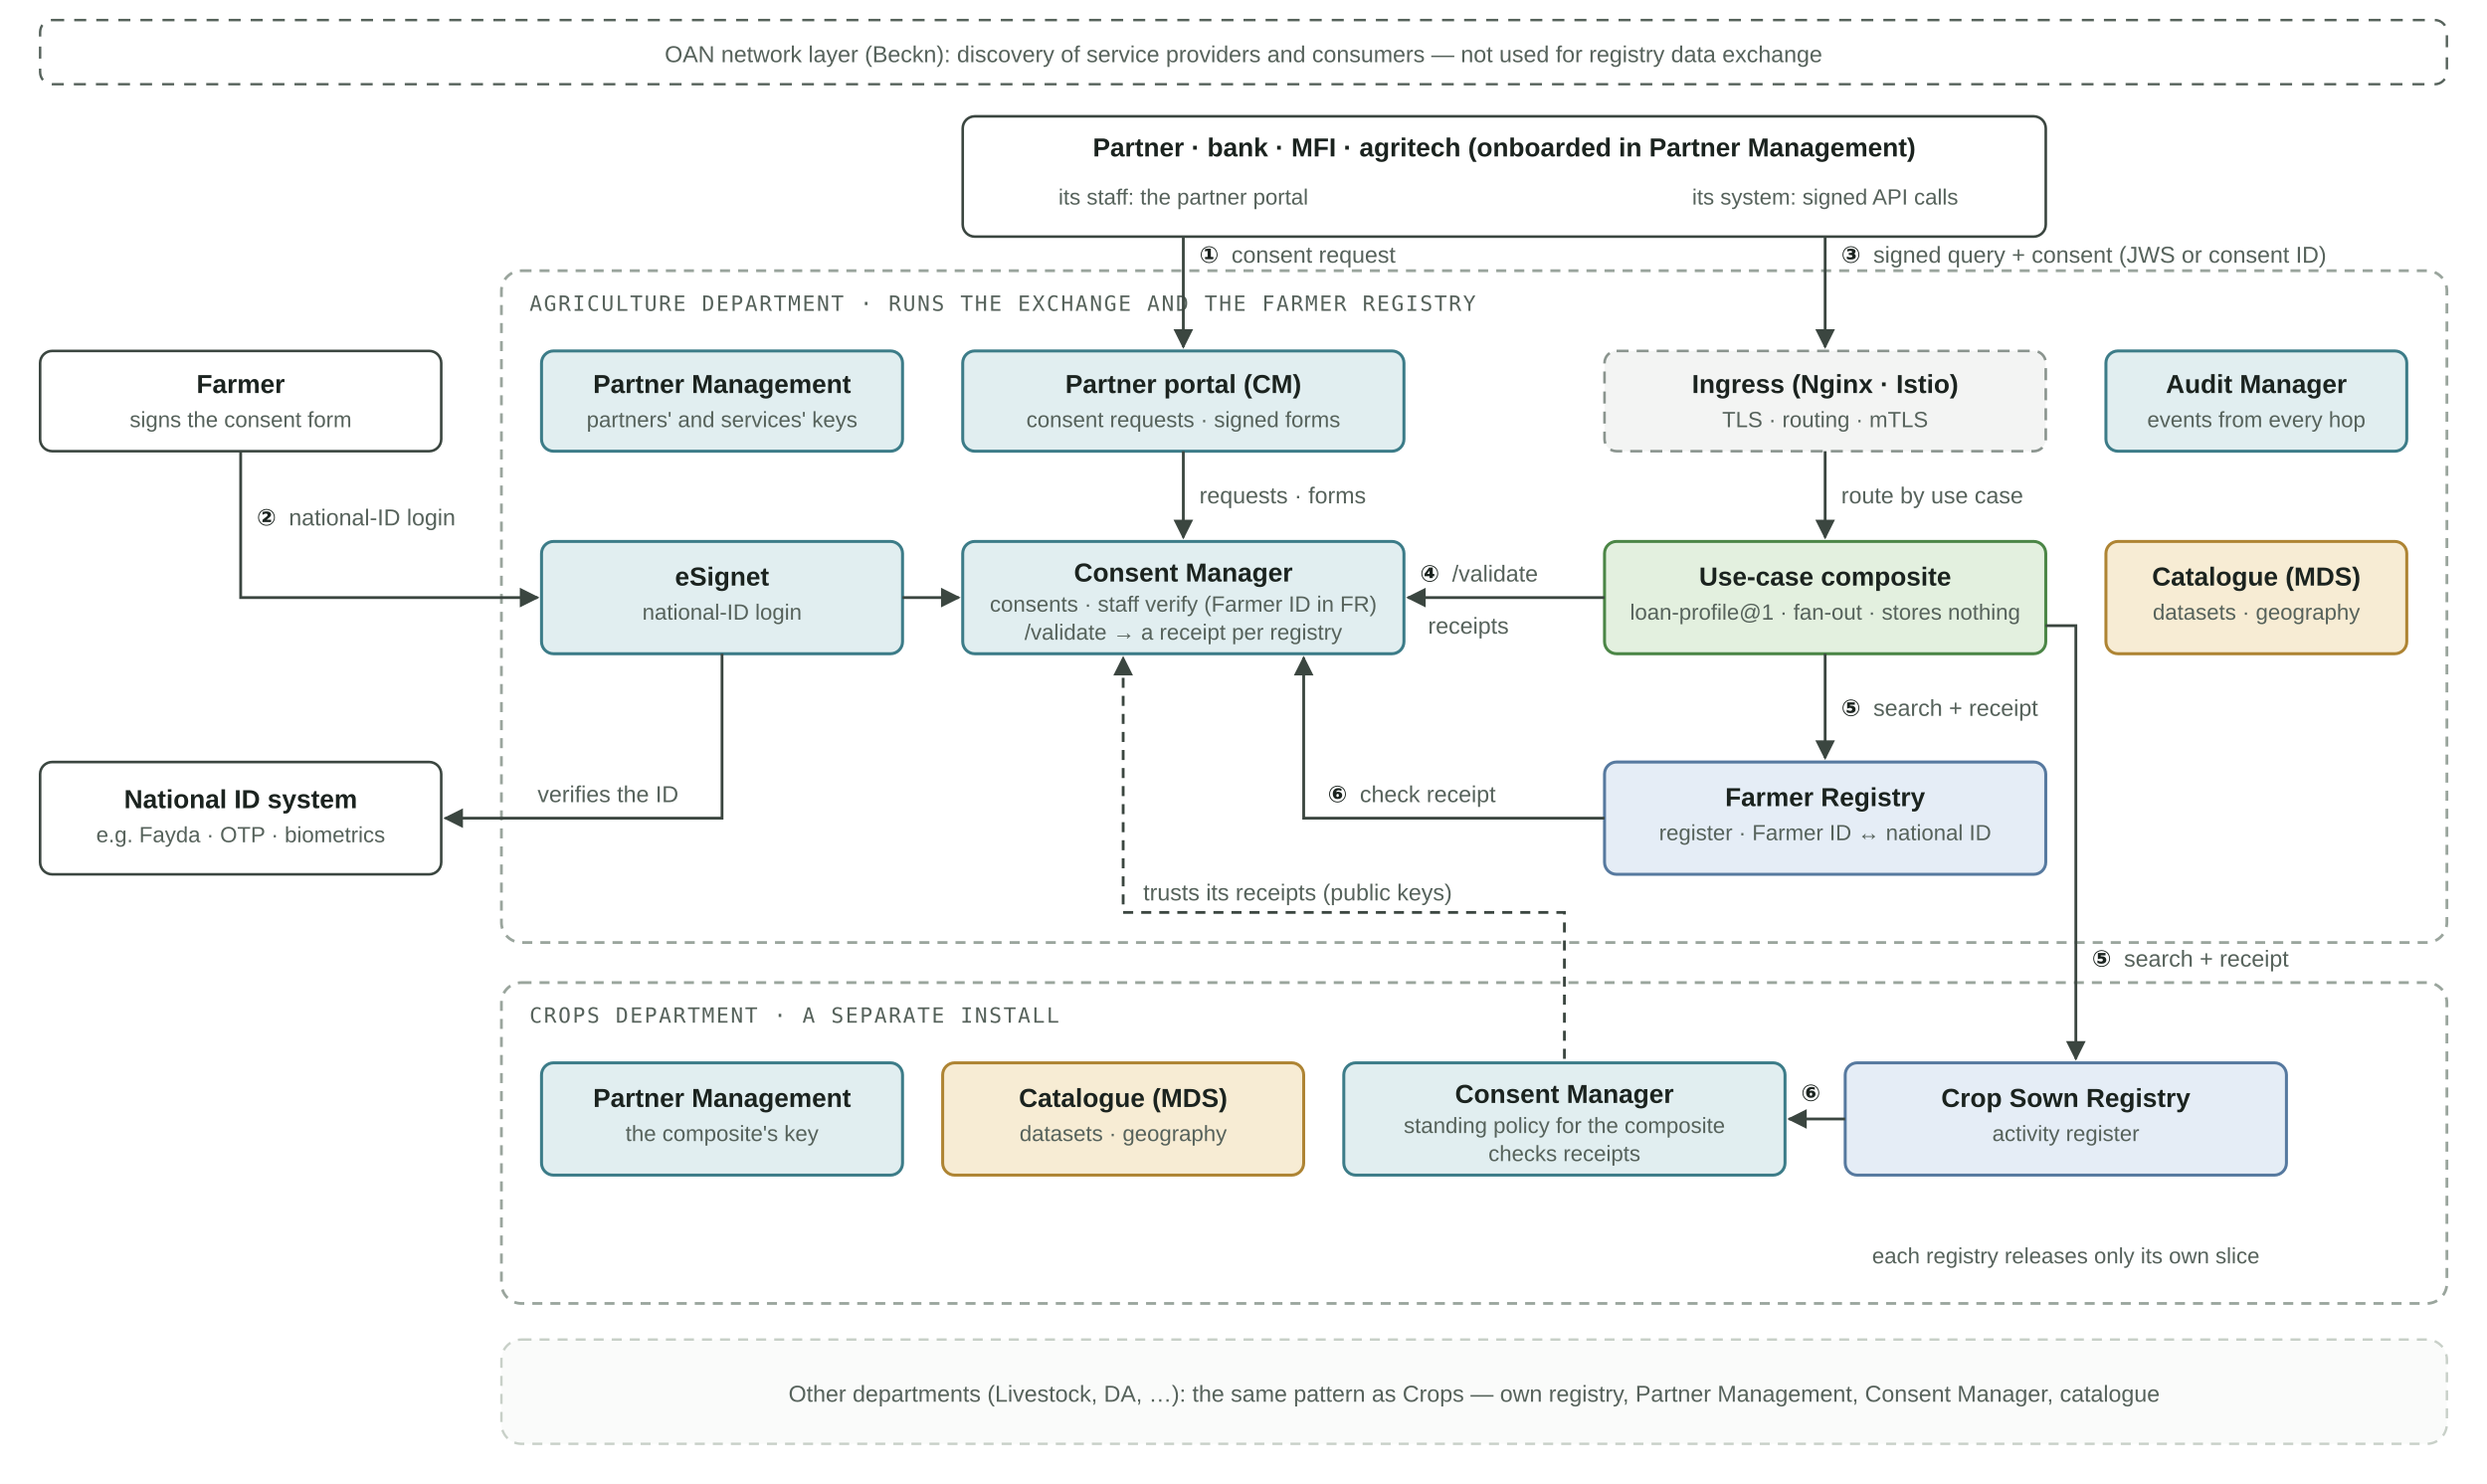
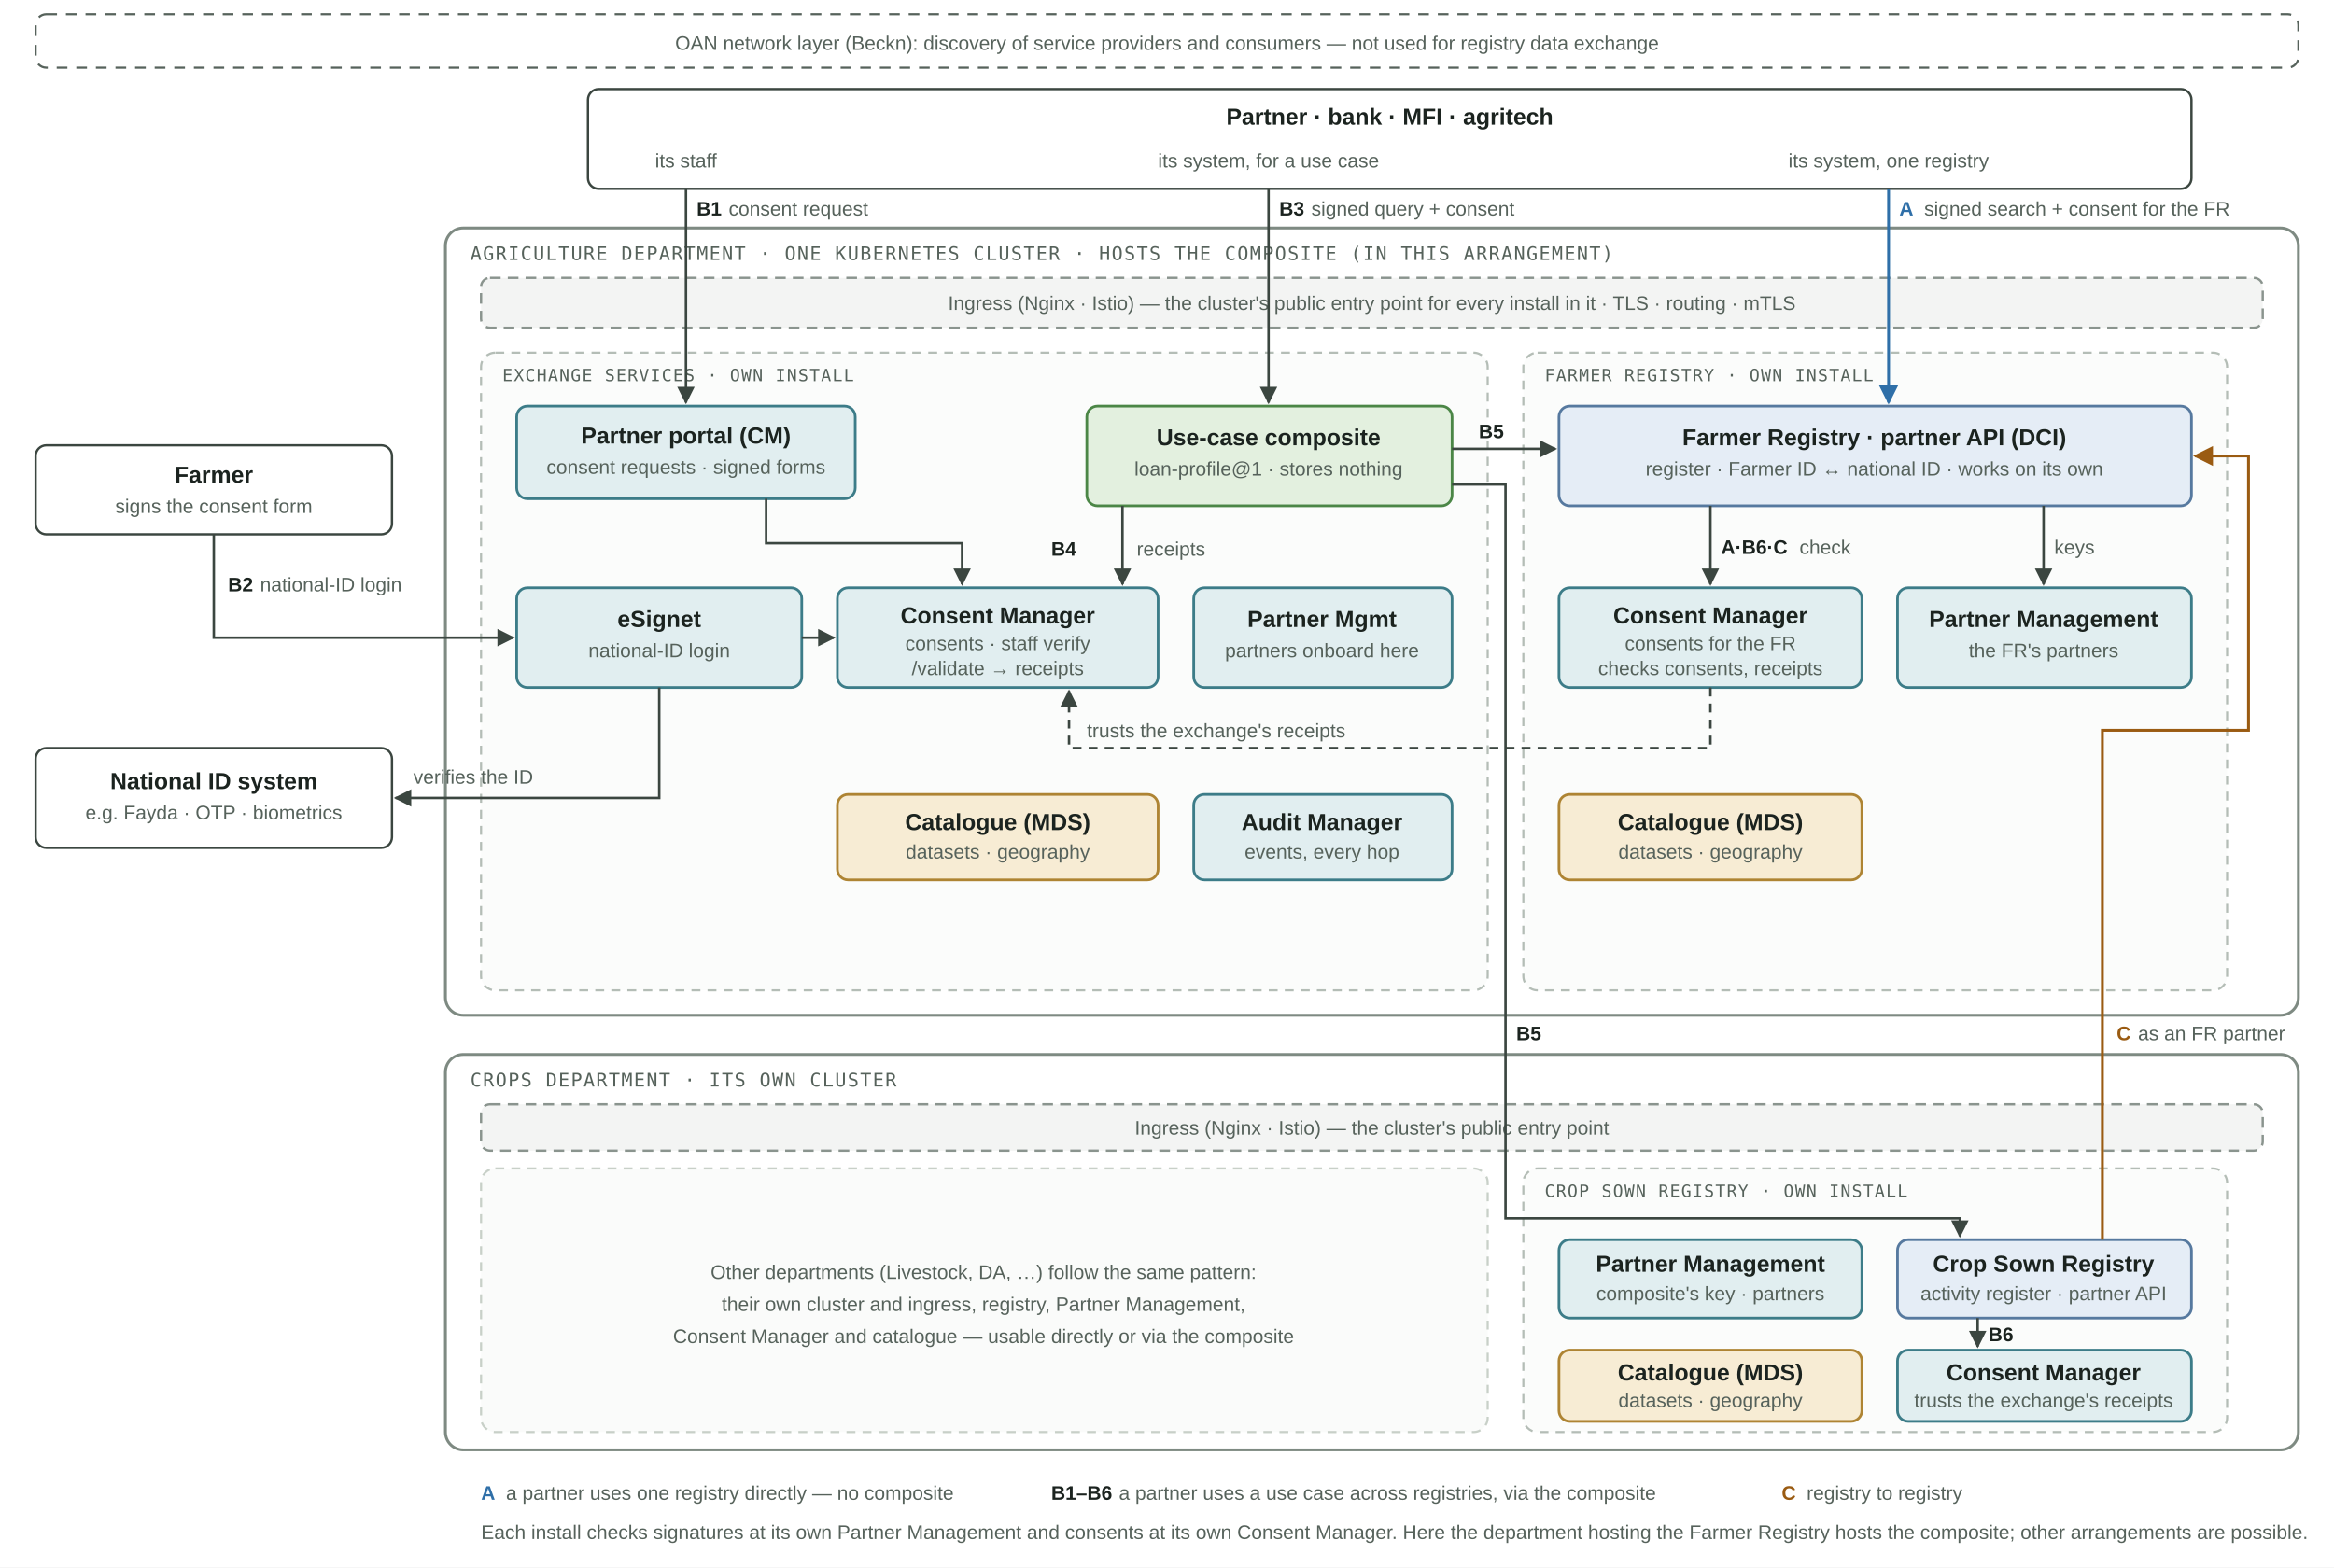
- <svg xmlns="http://www.w3.org/2000/svg" width="1240" height="740" viewBox="0 0 1240 740" role="img" aria-label="Agri Stack across departments. A partner's staff collect a farmer's consent in the Consent Manager's partner portal; the farmer logs in with the national ID through eSignet. The partner's system sends a signed query with the consent through the ingress to the use-case composite in the Agriculture Department. The composite asks the department's Consent Manager for one receipt per registry, then searches the Farmer Registry (Agriculture Department) and the Crop Sown Registry (Crops Department) with those receipts. Each registry checks its receipt at its own department's Consent Manager, which trusts the Agriculture Department's Consent Manager. Each department has its own Partner Management, Consent Manager and catalogue.">
+ <svg xmlns="http://www.w3.org/2000/svg" width="1310" height="880" viewBox="0 0 1310 880" role="img" aria-label="Agri Stack across departments. Each department runs its own Kubernetes cluster behind its own ingress. In the Agriculture Department, which hosts the composite in this arrangement, the exchange services (partner portal, Consent Manager, Partner Management, eSignet, use-case composite) and the Farmer Registry are separate installs, each with its own Partner Management and Consent Manager. Path A: a partner calls the Farmer Registry directly with a consent for it. Path B: a partner's staff collect consent in the partner portal, the farmer logs in with the national ID, the partner's system queries the composite, which gets a receipt per registry from the exchange Consent Manager and searches the Farmer Registry and the Crop Sown Registry; each registry checks its receipt at its own Consent Manager, which trusts the exchange's receipts. Path C: the Crop Sown Registry calls the Farmer Registry as one of its partners.">
  <style>
text{font-family:'Public Sans','Helvetica Neue',Arial,sans-serif;fill:#1B231F}
- .t{font-size:13px;font-weight:600} .s{font-size:11px;fill:#56625B} .lbl{font-size:11.5px;fill:#56625B}
- .cap{font-size:10.5px;letter-spacing:.08em;fill:#56625B;font-family:'JetBrains Mono',Menlo,monospace}
- .n{font-size:11.5px;font-weight:700;fill:#1B231F}
+ .t{font-size:13px;font-weight:600} .s{font-size:11px;fill:#56625B} .lbl{font-size:11px;fill:#56625B}
+ .cap{font-size:10.5px;letter-spacing:.07em;fill:#56625B;font-family:'JetBrains Mono',Menlo,monospace}
+ .cap2{font-size:9.5px;letter-spacing:.07em;fill:#56625B;font-family:'JetBrains Mono',Menlo,monospace}
+ .n{font-size:11px;font-weight:700;fill:#1B231F}
.l1{fill:#E5EDF6;stroke:#56799F;stroke-width:1.5} .l2{fill:#F7ECD4;stroke:#AE8433;stroke-width:1.5}
.dpi{fill:#E1EEF0;stroke:#3C7C88;stroke-width:1.5} .uc{fill:#E3F0DF;stroke:#4B8646;stroke-width:1.5}
.plain{fill:#FFFFFF;stroke:#3B4640;stroke-width:1.3}
.infra{fill:#F3F4F3;stroke:#8A948E;stroke-width:1.3;stroke-dasharray:6 4}
- .dept{fill:none;stroke:#9AA59D;stroke-width:1.4;stroke-dasharray:5 4}
+ .cluster{fill:none;stroke:#7E8A82;stroke-width:1.6}
+ .ns{fill:#FBFCFB;stroke:#B4BDB6;stroke-width:1.2;stroke-dasharray:5 4}
.faint{fill:#FAFBFA;stroke:#C8D0C8;stroke-width:1.2;stroke-dasharray:5 4}
.band{fill:none;stroke:#56625B;stroke-width:1.2;stroke-dasharray:6 5}
.ar{stroke:#3B4640;stroke-width:1.4;fill:none} .ar.d{stroke-dasharray:5 4}
+ .arA{stroke:#2F6FA8;stroke-width:1.6;fill:none} .arC{stroke:#9A5B12;stroke-width:1.6;fill:none}
+ .nA{font-size:11px;font-weight:700;fill:#2F6FA8} .nC{font-size:11px;font-weight:700;fill:#9A5B12}
</style>
  <rect width="100%" height="100%" fill="#FFFFFF" />
  <defs>
    <marker id="a1" viewBox="0 0 10 10" refX="9" refY="5" markerWidth="7" markerHeight="7" orient="auto-start-reverse">
      <path d="M0,0 L10,5 L0,10 z" fill="#3B4640" />
    </marker>
+     <marker id="aA" viewBox="0 0 10 10" refX="9" refY="5" markerWidth="7" markerHeight="7" orient="auto-start-reverse">
+       <path d="M0,0 L10,5 L0,10 z" fill="#2F6FA8" />
+     </marker>
+     <marker id="aC" viewBox="0 0 10 10" refX="9" refY="5" markerWidth="7" markerHeight="7" orient="auto-start-reverse">
+       <path d="M0,0 L10,5 L0,10 z" fill="#9A5B12" />
+     </marker>
  </defs>
-   <rect class="band" x="20" y="10" width="1200" height="32" rx="6" />
-   <text class="lbl" x="620" y="31" text-anchor="middle">OAN network layer (Beckn): discovery of service providers and consumers — not used for registry data exchange</text>
-   <rect class="plain" x="480" y="58" width="540" height="60" rx="6" />
-   <text class="t" x="750" y="78" text-anchor="middle">Partner · bank · MFI · agritech (onboarded in Partner Management)</text>
-   <text class="s" x="590" y="102" text-anchor="middle">its staff: the partner portal</text>
-   <text class="s" x="910" y="102" text-anchor="middle">its system: signed API calls</text>
-   <rect class="plain" x="20" y="175" width="200" height="50" rx="6" />
-   <text class="t" x="120" y="196" text-anchor="middle">Farmer</text>
-   <text class="s" x="120" y="213" text-anchor="middle">signs the consent form</text>
-   <rect class="plain" x="20" y="380" width="200" height="56" rx="6" />
-   <text class="t" x="120" y="403" text-anchor="middle">National ID system</text>
-   <text class="s" x="120" y="420" text-anchor="middle">e.g. Fayda · OTP · biometrics</text>
-   <rect class="dept" x="250" y="135" width="970" height="335" rx="10" />
-   <text class="cap" x="264" y="155">AGRICULTURE DEPARTMENT · RUNS THE EXCHANGE AND THE FARMER REGISTRY</text>
-   <rect class="dpi" x="270" y="175" width="180" height="50" rx="6" />
-   <text class="t" x="360" y="196" text-anchor="middle">Partner Management</text>
-   <text class="s" x="360" y="213" text-anchor="middle">partners' and services' keys</text>
-   <rect class="dpi" x="480" y="175" width="220" height="50" rx="6" />
-   <text class="t" x="590" y="196" text-anchor="middle">Partner portal (CM)</text>
-   <text class="s" x="590" y="213" text-anchor="middle">consent requests · signed forms</text>
-   <rect class="infra" x="800" y="175" width="220" height="50" rx="6" />
-   <text class="t" x="910" y="196" text-anchor="middle">Ingress (Nginx · Istio)</text>
-   <text class="s" x="910" y="213" text-anchor="middle">TLS · routing · mTLS</text>
-   <rect class="dpi" x="1050" y="175" width="150" height="50" rx="6" />
-   <text class="t" x="1125" y="196" text-anchor="middle">Audit Manager</text>
-   <text class="s" x="1125" y="213" text-anchor="middle">events from every hop</text>
-   <rect class="dpi" x="270" y="270" width="180" height="56" rx="6" />
-   <text class="t" x="360" y="292" text-anchor="middle">eSignet</text>
-   <text class="s" x="360" y="309" text-anchor="middle">national-ID login</text>
-   <rect class="dpi" x="480" y="270" width="220" height="56" rx="6" />
-   <text class="t" x="590" y="290" text-anchor="middle">Consent Manager</text>
-   <text class="s" x="590" y="305" text-anchor="middle">consents · staff verify (Farmer ID in FR)</text>
-   <text class="s" x="590" y="319" text-anchor="middle">/validate → a receipt per registry</text>
-   <rect class="uc" x="800" y="270" width="220" height="56" rx="6" />
-   <text class="t" x="910" y="292" text-anchor="middle">Use-case composite</text>
-   <text class="s" x="910" y="309" text-anchor="middle">loan-profile@1 · fan-out · stores nothing</text>
-   <rect class="l2" x="1050" y="270" width="150" height="56" rx="6" />
-   <text class="t" x="1125" y="292" text-anchor="middle">Catalogue (MDS)</text>
-   <text class="s" x="1125" y="309" text-anchor="middle">datasets · geography</text>
-   <rect class="l1" x="800" y="380" width="220" height="56" rx="6" />
-   <text class="t" x="910" y="402" text-anchor="middle">Farmer Registry</text>
-   <text class="s" x="910" y="419" text-anchor="middle">register · Farmer ID ↔ national ID</text>
-   <rect class="dept" x="250" y="490" width="970" height="160" rx="10" />
-   <text class="cap" x="264" y="510">CROPS DEPARTMENT · A SEPARATE INSTALL</text>
-   <rect class="dpi" x="270" y="530" width="180" height="56" rx="6" />
-   <text class="t" x="360" y="552" text-anchor="middle">Partner Management</text>
-   <text class="s" x="360" y="569" text-anchor="middle">the composite's key</text>
-   <rect class="l2" x="470" y="530" width="180" height="56" rx="6" />
-   <text class="t" x="560" y="552" text-anchor="middle">Catalogue (MDS)</text>
-   <text class="s" x="560" y="569" text-anchor="middle">datasets · geography</text>
-   <rect class="dpi" x="670" y="530" width="220" height="56" rx="6" />
-   <text class="t" x="780" y="550" text-anchor="middle">Consent Manager</text>
-   <text class="s" x="780" y="565" text-anchor="middle">standing policy for the composite</text>
-   <text class="s" x="780" y="579" text-anchor="middle">checks receipts</text>
-   <rect class="l1" x="920" y="530" width="220" height="56" rx="6" />
-   <text class="t" x="1030" y="552" text-anchor="middle">Crop Sown Registry</text>
-   <text class="s" x="1030" y="569" text-anchor="middle">activity register</text>
-   <text class="s" x="1030" y="630" text-anchor="middle">each registry releases only its own slice</text>
-   <rect class="faint" x="250" y="668" width="970" height="52" rx="10" />
-   <text class="lbl" x="735" y="699" text-anchor="middle">Other departments (Livestock, DA, …): the same pattern as Crops — own registry, Partner Management, Consent Manager, catalogue</text>
-   <line class="ar" x1="590" y1="118" x2="590" y2="173" marker-end="url(#a1)" />
-   <text class="n" x="598" y="131">①</text>
-   <text class="lbl" x="614" y="131">consent request</text>
-   <line class="ar" x1="590" y1="225" x2="590" y2="268" marker-end="url(#a1)" />
-   <text class="lbl" x="598" y="251">requests · forms</text>
-   <polyline class="ar" points="120,225 120,298 268,298" marker-end="url(#a1)" />
-   <text class="n" x="128" y="262">②</text>
-   <text class="lbl" x="144" y="262">national-ID login</text>
-   <polyline class="ar" points="360,326 360,408 222,408" marker-end="url(#a1)" />
-   <text class="lbl" x="268" y="400">verifies the ID</text>
-   <line class="ar" x1="450" y1="298" x2="478" y2="298" marker-end="url(#a1)" />
-   <line class="ar" x1="910" y1="118" x2="910" y2="173" marker-end="url(#a1)" />
-   <text class="n" x="918" y="131">③</text>
-   <text class="lbl" x="934" y="131">signed query + consent (JWS or consent ID)</text>
-   <line class="ar" x1="910" y1="225" x2="910" y2="268" marker-end="url(#a1)" />
-   <text class="lbl" x="918" y="251">route by use case</text>
-   <line class="ar" x1="800" y1="298" x2="702" y2="298" marker-end="url(#a1)" />
-   <text class="n" x="708" y="290">④</text>
-   <text class="lbl" x="724" y="290">/validate</text>
-   <text class="lbl" x="712" y="316">receipts</text>
-   <line class="ar" x1="910" y1="326" x2="910" y2="378" marker-end="url(#a1)" />
-   <text class="n" x="918" y="357">⑤</text>
-   <text class="lbl" x="934" y="357">search + receipt</text>
-   <polyline class="ar" points="1020,312 1035,312 1035,528" marker-end="url(#a1)" />
-   <text class="n" x="1043" y="482">⑤</text>
-   <text class="lbl" x="1059" y="482">search + receipt</text>
-   <polyline class="ar" points="800,408 650,408 650,328" marker-end="url(#a1)" />
-   <text class="n" x="662" y="400">⑥</text>
-   <text class="lbl" x="678" y="400">check receipt</text>
-   <line class="ar" x1="920" y1="558" x2="892" y2="558" marker-end="url(#a1)" />
-   <text class="n" x="898" y="549">⑥</text>
-   <polyline class="ar d" points="780,528 780,455 560,455 560,328" marker-end="url(#a1)" />
-   <text class="lbl" x="570" y="449">trusts its receipts (public keys)</text>
+   <rect class="band" x="20" y="8" width="1270" height="30" rx="6" />
+   <text class="lbl" x="655" y="28" text-anchor="middle">OAN network layer (Beckn): discovery of service providers and consumers — not used for registry data exchange</text>
+   <rect class="plain" x="330" y="50" width="900" height="56" rx="6" />
+   <text class="t" x="780" y="70" text-anchor="middle">Partner · bank · MFI · agritech</text>
+   <text class="s" x="385" y="94" text-anchor="middle">its staff</text>
+   <text class="s" x="712" y="94" text-anchor="middle">its system, for a use case</text>
+   <text class="s" x="1060" y="94" text-anchor="middle">its system, one registry</text>
+   <rect class="plain" x="20" y="250" width="200" height="50" rx="6" />
+   <text class="t" x="120" y="271" text-anchor="middle">Farmer</text>
+   <text class="s" x="120" y="288" text-anchor="middle">signs the consent form</text>
+   <rect class="plain" x="20" y="420" width="200" height="56" rx="6" />
+   <text class="t" x="120" y="443" text-anchor="middle">National ID system</text>
+   <text class="s" x="120" y="460" text-anchor="middle">e.g. Fayda · OTP · biometrics</text>
+   <rect class="cluster" x="250" y="128" width="1040" height="442" rx="10" />
+   <text class="cap" x="264" y="146">AGRICULTURE DEPARTMENT · ONE KUBERNETES CLUSTER · HOSTS THE COMPOSITE (IN THIS ARRANGEMENT)</text>
+   <rect class="infra" x="270" y="156" width="1000" height="28" rx="5" />
+   <text class="s" x="770" y="174" text-anchor="middle">Ingress (Nginx · Istio) — the cluster's public entry point for every install in it · TLS · routing · mTLS</text>
+   <rect class="ns" x="270" y="198" width="565" height="358" rx="8" />
+   <text class="cap2" x="282" y="214">EXCHANGE SERVICES · OWN INSTALL</text>
+   <rect class="dpi" x="290" y="228" width="190" height="52" rx="6" />
+   <text class="t" x="385" y="249" text-anchor="middle">Partner portal (CM)</text>
+   <text class="s" x="385" y="266" text-anchor="middle">consent requests · signed forms</text>
+   <rect class="uc" x="610" y="228" width="205" height="56" rx="6" />
+   <text class="t" x="712" y="250" text-anchor="middle">Use-case composite</text>
+   <text class="s" x="712" y="267" text-anchor="middle">loan-profile@1 · stores nothing</text>
+   <rect class="dpi" x="290" y="330" width="160" height="56" rx="6" />
+   <text class="t" x="370" y="352" text-anchor="middle">eSignet</text>
+   <text class="s" x="370" y="369" text-anchor="middle">national-ID login</text>
+   <rect class="dpi" x="470" y="330" width="180" height="56" rx="6" />
+   <text class="t" x="560" y="350" text-anchor="middle">Consent Manager</text>
+   <text class="s" x="560" y="365" text-anchor="middle">consents · staff verify</text>
+   <text class="s" x="560" y="379" text-anchor="middle">/validate → receipts</text>
+   <rect class="dpi" x="670" y="330" width="145" height="56" rx="6" />
+   <text class="t" x="742" y="352" text-anchor="middle">Partner Mgmt</text>
+   <text class="s" x="742" y="369" text-anchor="middle">partners onboard here</text>
+   <rect class="l2" x="470" y="446" width="180" height="48" rx="6" />
+   <text class="t" x="560" y="466" text-anchor="middle">Catalogue (MDS)</text>
+   <text class="s" x="560" y="482" text-anchor="middle">datasets · geography</text>
+   <rect class="dpi" x="670" y="446" width="145" height="48" rx="6" />
+   <text class="t" x="742" y="466" text-anchor="middle">Audit Manager</text>
+   <text class="s" x="742" y="482" text-anchor="middle">events, every hop</text>
+   <rect class="ns" x="855" y="198" width="395" height="358" rx="8" />
+   <text class="cap2" x="867" y="214">FARMER REGISTRY · OWN INSTALL</text>
+   <rect class="l1" x="875" y="228" width="355" height="56" rx="6" />
+   <text class="t" x="1052" y="250" text-anchor="middle">Farmer Registry · partner API (DCI)</text>
+   <text class="s" x="1052" y="267" text-anchor="middle">register · Farmer ID ↔ national ID · works on its own</text>
+   <rect class="dpi" x="875" y="330" width="170" height="56" rx="6" />
+   <text class="t" x="960" y="350" text-anchor="middle">Consent Manager</text>
+   <text class="s" x="960" y="365" text-anchor="middle">consents for the FR</text>
+   <text class="s" x="960" y="379" text-anchor="middle">checks consents, receipts</text>
+   <rect class="dpi" x="1065" y="330" width="165" height="56" rx="6" />
+   <text class="t" x="1147" y="352" text-anchor="middle">Partner Management</text>
+   <text class="s" x="1147" y="369" text-anchor="middle">the FR's partners</text>
+   <rect class="l2" x="875" y="446" width="170" height="48" rx="6" />
+   <text class="t" x="960" y="466" text-anchor="middle">Catalogue (MDS)</text>
+   <text class="s" x="960" y="482" text-anchor="middle">datasets · geography</text>
+   <rect class="cluster" x="250" y="592" width="1040" height="222" rx="10" />
+   <text class="cap" x="264" y="610">CROPS DEPARTMENT · ITS OWN CLUSTER</text>
+   <rect class="infra" x="270" y="620" width="1000" height="26" rx="5" />
+   <text class="s" x="770" y="637" text-anchor="middle">Ingress (Nginx · Istio) — the cluster's public entry point</text>
+   <rect class="ns" x="855" y="656" width="395" height="148" rx="8" />
+   <text class="cap2" x="867" y="672">CROP SOWN REGISTRY · OWN INSTALL</text>
+   <rect class="dpi" x="875" y="696" width="170" height="44" rx="6" />
+   <text class="t" x="960" y="714" text-anchor="middle">Partner Management</text>
+   <text class="s" x="960" y="730" text-anchor="middle">composite's key · partners</text>
+   <rect class="l1" x="1065" y="696" width="165" height="44" rx="6" />
+   <text class="t" x="1147" y="714" text-anchor="middle">Crop Sown Registry</text>
+   <text class="s" x="1147" y="730" text-anchor="middle">activity register · partner API</text>
+   <rect class="l2" x="875" y="758" width="170" height="40" rx="6" />
+   <text class="t" x="960" y="775" text-anchor="middle">Catalogue (MDS)</text>
+   <text class="s" x="960" y="790" text-anchor="middle">datasets · geography</text>
+   <rect class="dpi" x="1065" y="758" width="165" height="40" rx="6" />
+   <text class="t" x="1147" y="775" text-anchor="middle">Consent Manager</text>
+   <text class="s" x="1147" y="790" text-anchor="middle">trusts the exchange's receipts</text>
+   <rect class="faint" x="270" y="656" width="565" height="148" rx="8" />
+   <text class="lbl" x="552" y="718" text-anchor="middle">Other departments (Livestock, DA, …) follow the same pattern:</text>
+   <text class="lbl" x="552" y="736" text-anchor="middle">their own cluster and ingress, registry, Partner Management,</text>
+   <text class="lbl" x="552" y="754" text-anchor="middle">Consent Manager and catalogue — usable directly or via the composite</text>
+   <text class="nA" x="270" y="842">A</text>
+   <text class="lbl" x="284" y="842">a partner uses one registry directly — no composite</text>
+   <text class="n" x="590" y="842">B1–B6</text>
+   <text class="lbl" x="628" y="842">a partner uses a use case across registries, via the composite</text>
+   <text class="nC" x="1000" y="842">C</text>
+   <text class="lbl" x="1014" y="842">registry to registry</text>
+   <text class="lbl" x="270" y="864">Each install checks signatures at its own Partner Management and consents at its own Consent Manager. Here the department hosting the Farmer Registry hosts the composite; other arrangements are possible.</text>
+   <line class="ar" x1="385" y1="106" x2="385" y2="226" marker-end="url(#a1)" />
+   <text class="n" x="391" y="121">B1</text>
+   <text class="lbl" x="409" y="121">consent request</text>
+   <polyline class="ar" points="430,280 430,305 540,305 540,328" marker-end="url(#a1)" />
+   <polyline class="ar" points="120,300 120,358 288,358" marker-end="url(#a1)" />
+   <text class="n" x="128" y="332">B2</text>
+   <text class="lbl" x="146" y="332">national-ID login</text>
+   <polyline class="ar" points="370,386 370,448 222,448" marker-end="url(#a1)" />
+   <text class="lbl" x="232" y="440">verifies the ID</text>
+   <line class="ar" x1="450" y1="358" x2="468" y2="358" marker-end="url(#a1)" />
+   <line class="ar" x1="712" y1="106" x2="712" y2="226" marker-end="url(#a1)" />
+   <text class="n" x="718" y="121">B3</text>
+   <text class="lbl" x="736" y="121">signed query + consent</text>
+   <polyline class="ar" points="630,284 630,328" marker-end="url(#a1)" />
+   <text class="n" x="590" y="312">B4</text>
+   <text class="lbl" x="638" y="312">receipts</text>
+   <line class="ar" x1="815" y1="252" x2="873" y2="252" marker-end="url(#a1)" />
+   <text class="n" x="830" y="246">B5</text>
+   <polyline class="ar" points="815,272 845,272 845,684 1100,684 1100,694" marker-end="url(#a1)" />
+   <text class="n" x="851" y="584">B5</text>
+   <line class="arA" x1="1060" y1="106" x2="1060" y2="226" marker-end="url(#aA)" />
+   <text class="nA" x="1066" y="121">A</text>
+   <text class="lbl" x="1080" y="121">signed search + consent for the FR</text>
+   <line class="ar" x1="960" y1="284" x2="960" y2="328" marker-end="url(#a1)" />
+   <text class="n" x="966" y="311">A·B6·C</text>
+   <text class="lbl" x="1010" y="311">check</text>
+   <line class="ar" x1="1147" y1="284" x2="1147" y2="328" marker-end="url(#a1)" />
+   <text class="lbl" x="1153" y="311">keys</text>
+   <polyline class="ar d" points="960,386 960,420 600,420 600,388" marker-end="url(#a1)" />
+   <text class="lbl" x="610" y="414">trusts the exchange's receipts</text>
+   <line class="ar" x1="1110" y1="740" x2="1110" y2="756" marker-end="url(#a1)" />
+   <text class="n" x="1116" y="753">B6</text>
+   <polyline class="arC" points="1180,696 1180,410 1262,410 1262,256 1232,256" marker-end="url(#aC)" />
+   <text class="nC" x="1188" y="584">C</text>
+   <text class="lbl" x="1200" y="584">as an FR partner</text>
</svg>
